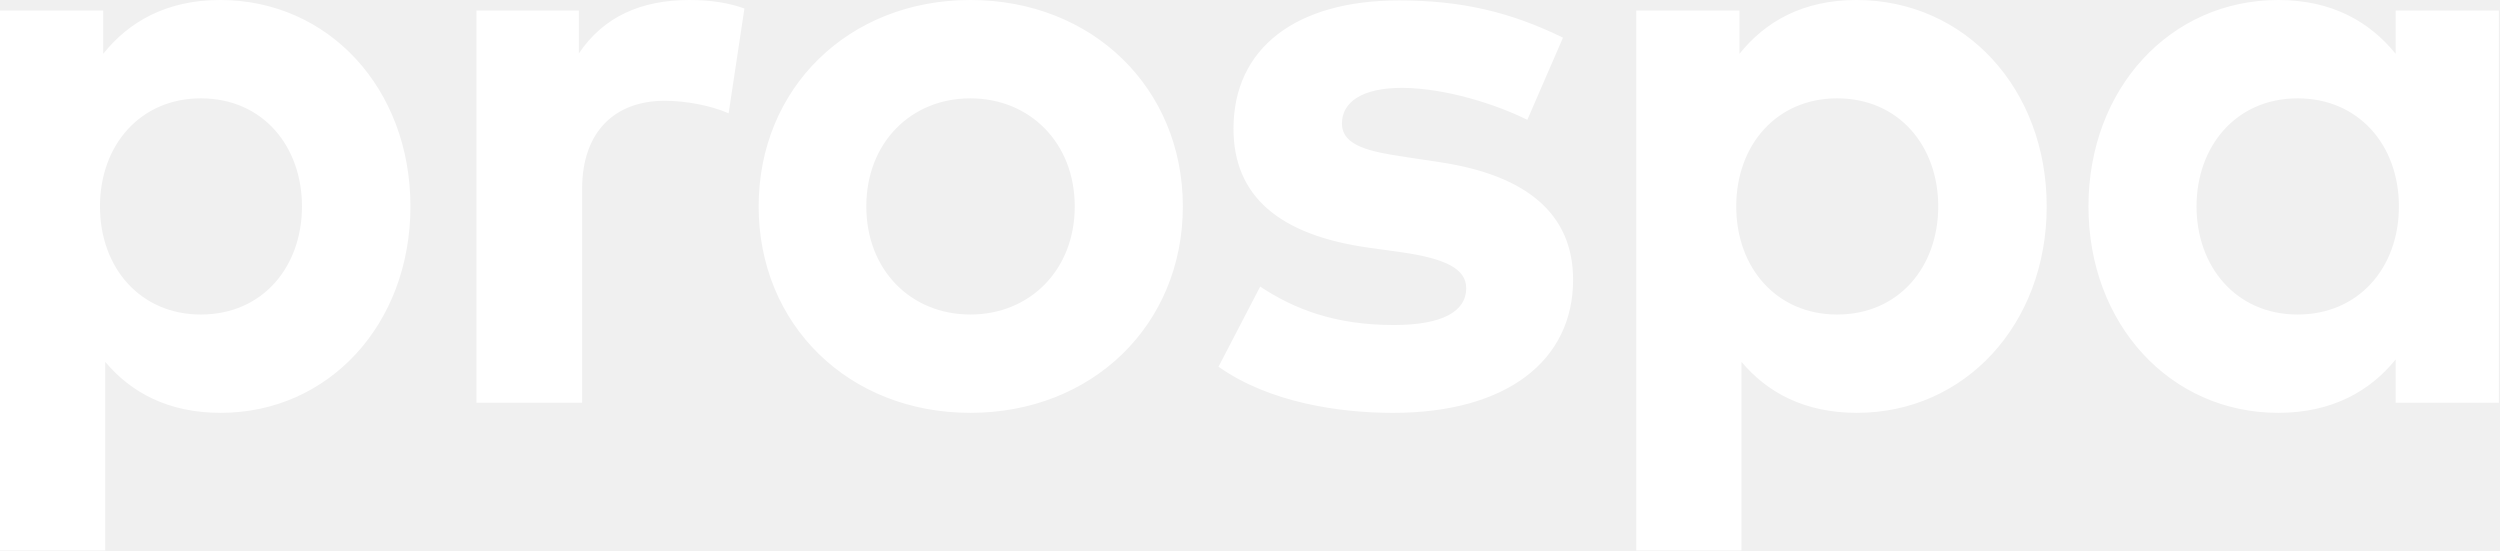
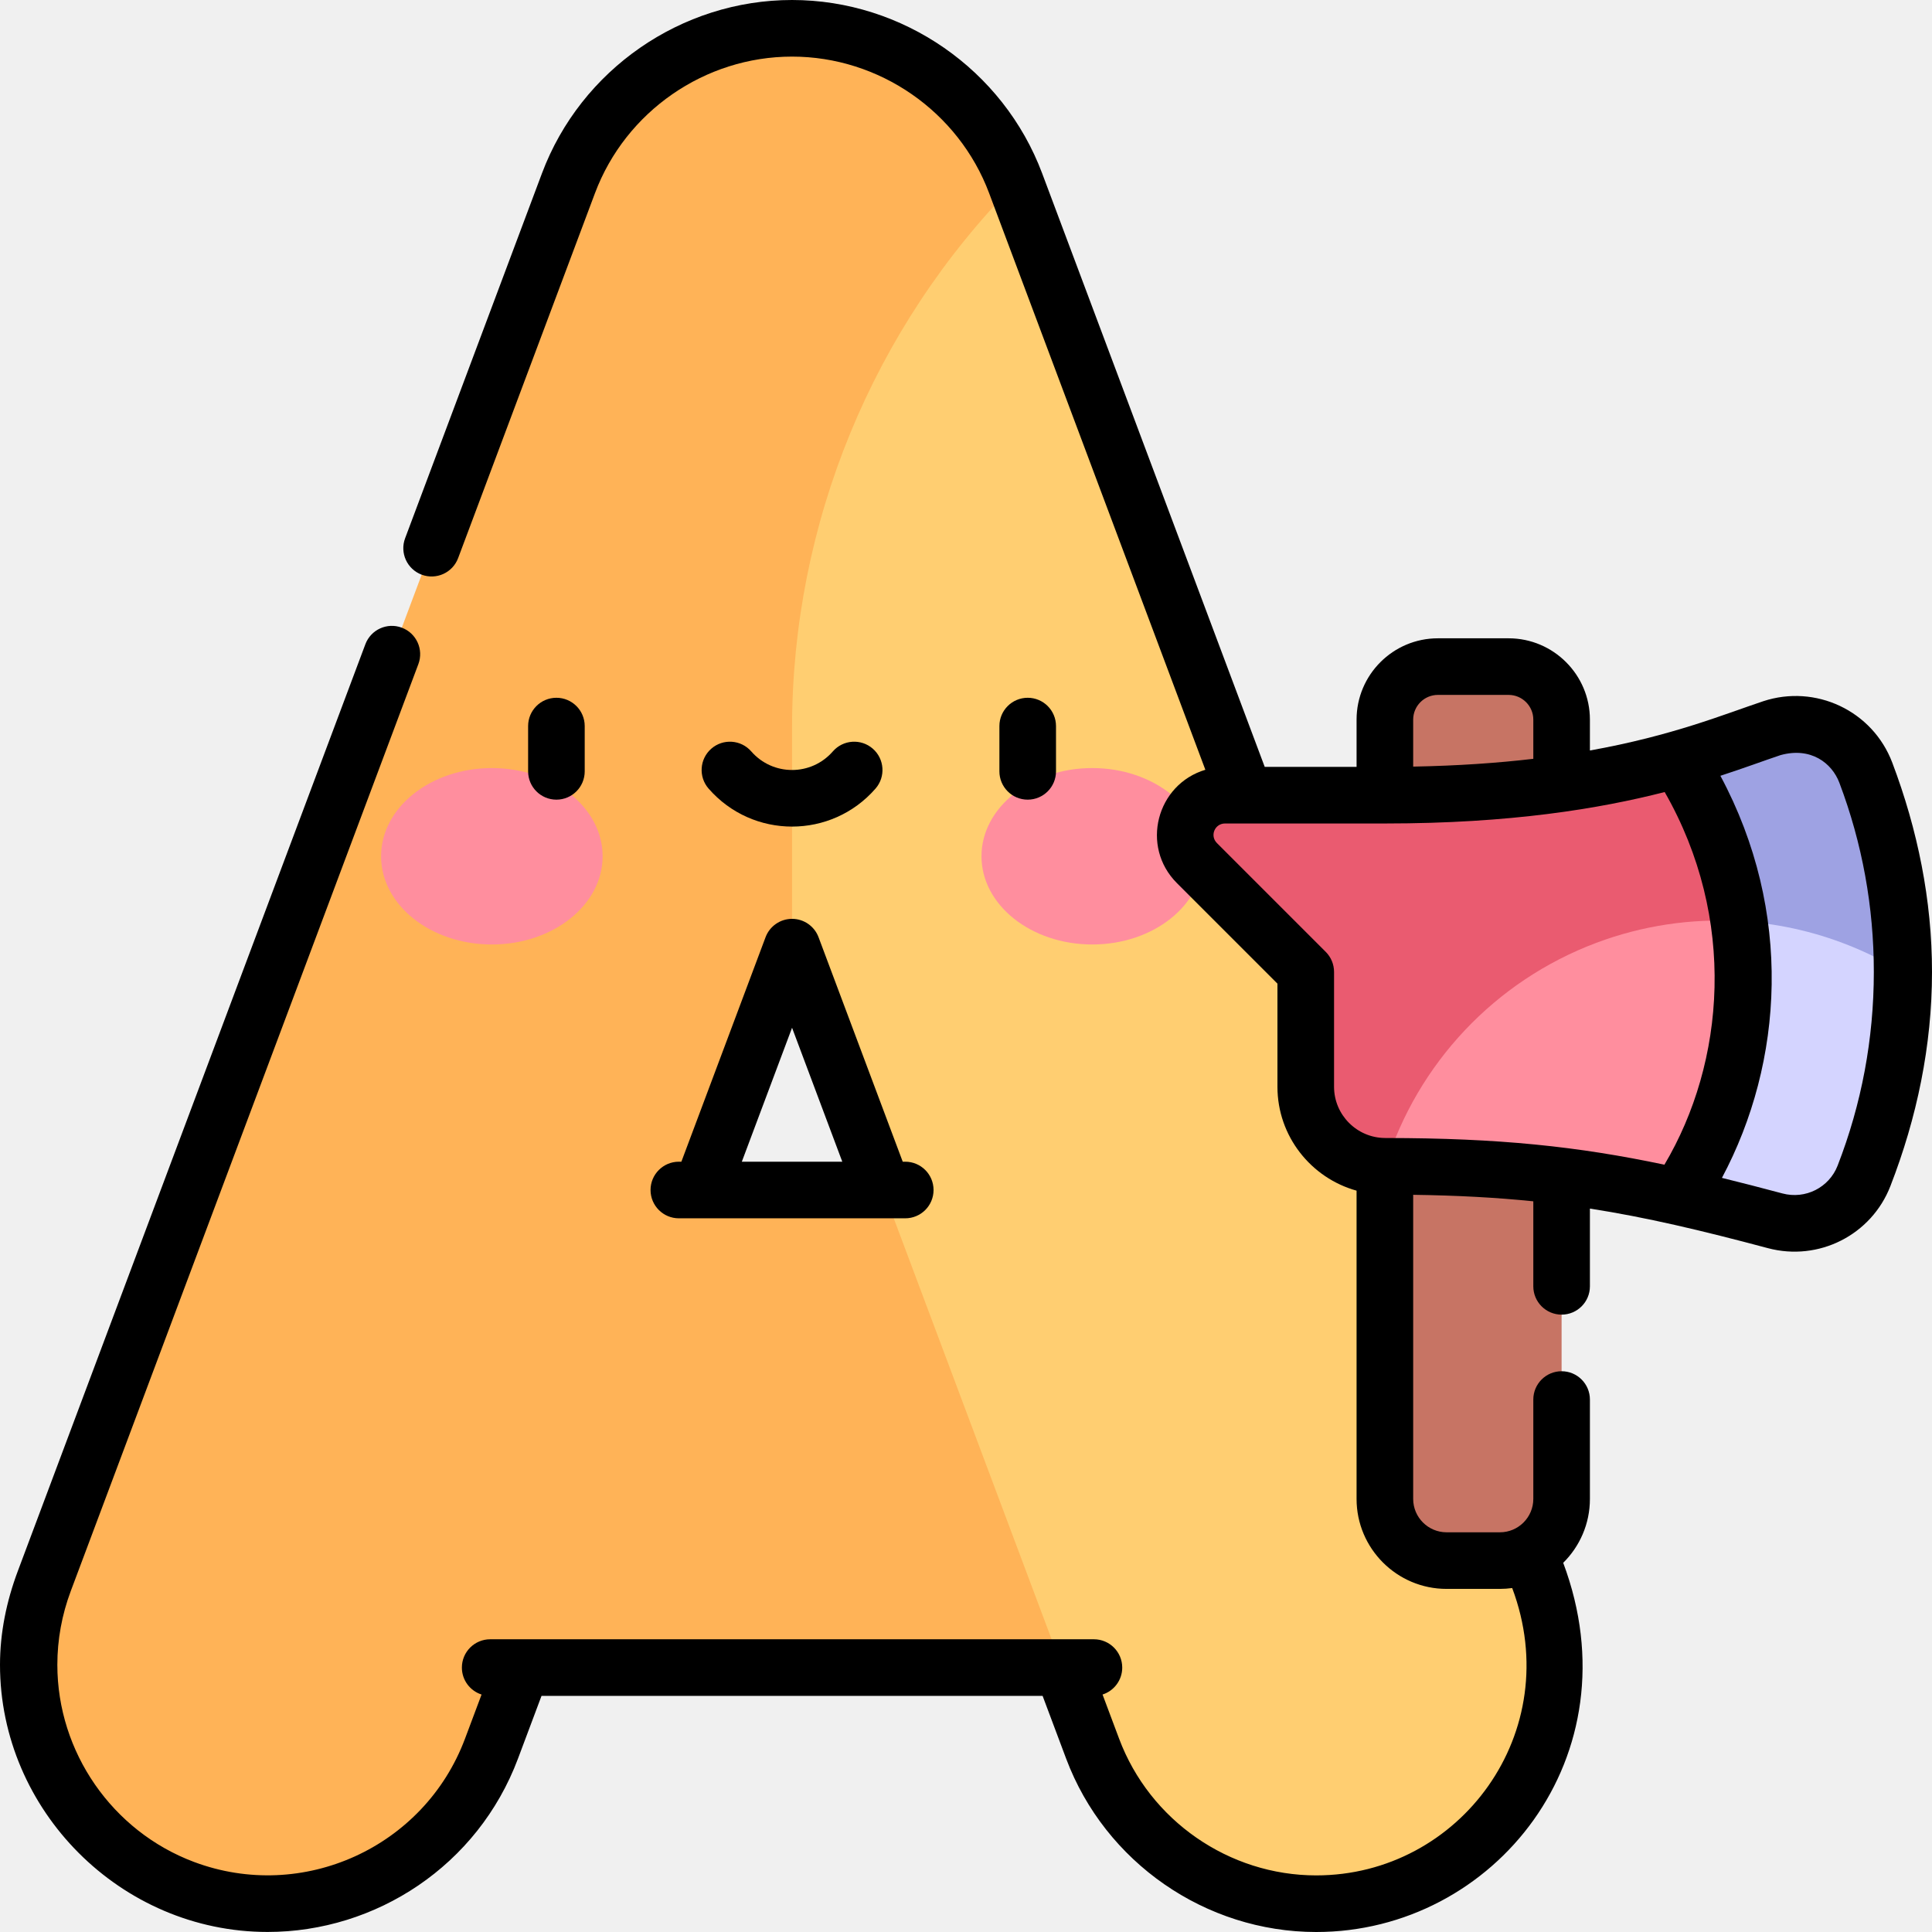
- <svg xmlns="http://www.w3.org/2000/svg" width="109px" height="24px" viewBox="0 0 109 24" version="1.1">
-   <g id="Web" stroke="none" stroke-width="1" fill="none" fill-rule="evenodd">
-     <g id="Group-10" transform="translate(-32, -32)" fill="#FFFFFF">
-       <path d="M41.6,32 C46.331,32 49.895,35.865 49.895,41 C49.895,46.137 46.331,50 41.618,50 C39.324,50 37.7,49.101 36.588,47.777 L36.588,47.777 L36.588,55.999 L32,56 L32,32.459 L36.5,32.459 L36.5,34.347 C37.612,32.953 39.254,32 41.6,32 Z M112.941,32 C117.672,32 121.236,35.865 121.236,41 C121.236,46.137 117.672,50 112.96,50 C110.666,50 109.041,49.101 107.929,47.777 L107.929,47.777 L107.929,55.999 L103.341,55.999 L103.341,32.459 L107.841,32.459 L107.841,34.347 C108.954,32.953 110.595,32 112.941,32 Z M74.307,32 C79.636,32 83.572,35.847 83.572,41 C83.572,46.154 79.636,50 74.307,50 C68.994,50 65.077,46.154 65.077,41 C65.077,35.847 68.994,32 74.307,32 Z M92.998,32.018 C95.734,32.018 97.869,32.529 100.146,33.642 L100.146,33.642 L98.592,37.224 C97.234,36.553 95.063,35.847 93.139,35.83 C91.392,35.83 90.509,36.447 90.509,37.383 C90.509,38.371 91.745,38.618 93.298,38.848 L93.298,38.848 L94.815,39.077 C98.522,39.642 100.587,41.3 100.587,44.195 C100.587,47.724 97.692,50.001 92.733,50.001 C90.404,50.001 87.351,49.56 85.127,47.989 L85.127,47.989 L86.944,44.495 C88.409,45.466 90.192,46.171 92.768,46.171 C94.904,46.171 95.927,45.571 95.927,44.566 C95.927,43.736 95.063,43.277 93.086,42.995 L93.086,42.995 L91.692,42.801 C87.738,42.253 85.78,40.524 85.78,37.612 C85.78,34.1 88.498,32.018 92.998,32.018 Z M131.333,32 C133.681,32 135.321,32.953 136.451,34.347 L136.451,34.347 L136.451,32.459 L140.952,32.459 L140.952,49.56 L136.451,49.56 L136.451,47.671 C135.34,49.048 133.681,50 131.333,50 C126.622,50 123.057,46.137 123.057,41 C123.057,35.865 126.622,32 131.333,32 Z M62.057,32 C63.046,32 63.821,32.141 64.457,32.371 L64.457,32.371 L63.768,36.941 C63.01,36.606 61.916,36.394 60.981,36.394 C58.845,36.394 57.38,37.7 57.38,40.241 L57.38,40.241 L57.38,49.56 L52.775,49.56 L52.775,32.459 L57.239,32.459 L57.239,34.329 C58.316,32.724 59.958,32 62.057,32 Z M40.754,36.288 C38.142,36.288 36.359,38.3 36.359,41 C36.359,43.701 38.142,45.713 40.754,45.713 C43.471,45.713 45.166,43.612 45.166,41 C45.166,38.388 43.471,36.288 40.754,36.288 Z M74.307,36.288 C71.712,36.288 69.771,38.229 69.771,41 C69.771,43.771 71.712,45.713 74.307,45.713 C76.901,45.713 78.859,43.771 78.859,41 C78.859,38.229 76.901,36.288 74.307,36.288 Z M112.095,36.288 C109.483,36.288 107.7,38.3 107.7,41 C107.7,43.701 109.483,45.713 112.095,45.713 C114.813,45.713 116.507,43.612 116.507,41 C116.507,38.388 114.813,36.288 112.095,36.288 Z M132.18,36.288 C129.481,36.288 127.769,38.388 127.769,41 C127.769,43.612 129.481,45.713 132.18,45.713 C134.811,45.713 136.592,43.701 136.592,41 C136.592,38.3 134.811,36.288 132.18,36.288 Z" id="Combined-Shape" />
+ <svg xmlns="http://www.w3.org/2000/svg" id="Capa_1" enable-background="new 0 0 512 512" height="512" viewBox="0 0 512 512" width="512">
+   <g>
+     <g>
+       <path d="m110.885 315.364h198.037v126.561h-198.037z" fill="#ffb357" />
+       <path d="m408.063 418.983-138.909-370.422h-82.338v179.359l23.087 23.087 79.656 212.416c9.527 25.405 33.639 41.08 59.261 41.077 7.381 0 14.892-1.301 22.211-4.045 32.723-12.273 49.303-48.748 37.032-81.472z" fill="#ffce71" />
+       <path d="m269.154 48.561c-9.262-24.698-32.873-41.061-59.252-41.061s-49.99 16.363-59.252 41.061l-138.907 370.423c-12.271 32.723 4.309 69.198 37.032 81.47 32.721 12.268 69.2-4.308 81.472-37.033l79.656-212.416.001.002v-58.121c-.001-54.029 21.287-105.882 59.25-144.325z" fill="#ffb357" />
+     </g>
+     <g fill="#ff8e9e">
+       <ellipse cx="130.346" cy="226.92" rx="29.355" ry="23.377" />
+       <ellipse cx="289.46" cy="226.92" rx="29.355" ry="23.377" />
+     </g>
+     <g>
+       <path d="m399.792 176.657h-18.734c-7.76 0-14.051 6.291-14.051 14.051v206.522c0 4.335 1.722 8.492 4.787 11.557s7.222 4.787 11.557 4.787h14.147c9.021 0 16.344-7.319 16.344-16.344v-206.523c0-7.76-6.29-14.05-14.05-14.05z" fill="#c77464" />
+       <g>
+         <path d="m484.193 237.719 19.892 19.892c-.003 6.681-.437 13.362-1.336 19.997-1.565 11.558-4.482 22.975-8.767 34.005-3.649 9.393-13.816 14.505-23.552 11.909-9.084-2.422-17.077-4.605-25.738-6.499v-35.883-36.543-6.88h39.501z" fill="#d4d4ff" />
+         <path d="m444.692 244.599v-43.36c7.892-2.131 16.631-5.518 24.956-8.293 11.754-3.358 21.427 2.862 24.823 11.847 6.43 17.011 9.622 34.915 9.615 52.819-17.954-11.006-38.906-15.447-59.394-13.013z" fill="#9ea2e3" />
+       </g>
+       <g>
+         <path d="m370.874 309.086h-3.76c-11.64 0-21.076-9.436-21.076-21.076v-30.443l-28.846-28.846c-6.639-6.639-1.937-17.989 7.451-17.989h42.363.107c28.476 0 51.968-2.577 77.578-9.493 8.381 13.196 14.152 27.485 16.311 42.868.617 4.398.955 8.881.955 13.46 0 8.792-.934 17.422-2.837 25.747-2.748 12.018-7.518 23.4-14.429 33.711-22.741-4.973-45.863-7.94-73.817-7.939z" fill="#ff8e9e" />
+         <path d="m423.024 249.866c-26.773 10.059-47.405 31.912-55.91 59.22-11.64 0-21.076-9.436-21.076-21.076v-30.443l-28.846-28.846c-6.639-6.639-1.937-17.989 7.451-17.989h42.363.107c28.476 0 51.968-2.577 77.578-9.493 8.381 13.196 14.152 27.485 16.311 42.868-12.762-.742-25.7 1.146-37.978 5.759z" fill="#ea5b70" />
+       </g>
+     </g>
+     <g>
+       <path d="m154.955 204.417v-12c0-4.142-3.358-7.5-7.5-7.5s-7.5 3.358-7.5 7.5v12c0 4.142 3.358 7.5 7.5 7.5s7.5-3.358 7.5-7.5z" />
+       <path d="m279.852 204.417v-12c0-4.142-3.358-7.5-7.5-7.5s-7.5 3.358-7.5 7.5v12c0 4.142 3.358 7.5 7.5 7.5s7.5-3.358 7.5-7.5z" />
+       <path d="m232.021 208.986c2.721-3.123 2.396-7.86-.727-10.582s-7.86-2.396-10.582.727c-5.727 6.571-15.899 6.564-21.62 0-2.721-3.123-7.459-3.448-10.582-.727s-3.448 7.458-.727 10.582c11.706 13.431 32.547 13.418 44.238 0z" />
+       <path d="m179.902 307.864c-4.142 0-7.5 3.358-7.5 7.5s3.358 7.5 7.5 7.5h60c4.142 0 7.5-3.358 7.5-7.5s-3.358-7.5-7.5-7.5h-.668l-22.31-59.492c-1.098-2.927-3.896-4.867-7.022-4.867s-5.925 1.939-7.022 4.867l-22.309 59.492zm30.001-35.498 13.312 35.498h-26.625z" />
+       <path d="m501.486 202.141c-5.242-13.865-20.401-20.87-34.211-16.31-10.309 3.438-24.004 9.131-45.933 13.058v-8.182c0-11.883-9.668-21.55-21.551-21.55h-18.734c-11.883 0-21.551 9.667-21.551 21.55v12.524h-24.341l-58.99-157.305c-10.3-27.469-36.934-45.926-66.273-45.926s-55.972 18.457-66.274 45.927l-36.267 96.713c-1.455 3.878.511 8.201 4.389 9.656 3.881 1.455 8.202-.513 9.656-4.389l36.267-96.712c8.119-21.65 29.108-36.195 52.229-36.195 23.122 0 44.111 14.545 52.229 36.194l57.301 152.803c-12.936 3.882-17.254 20.317-7.544 30.027l26.648 26.649v27.337c0 13.085 8.89 24.174 20.969 27.528v81.692c0 13.147 10.696 23.844 23.845 23.844h14.146c1.104 0 2.189-.082 3.253-.228 14.34 38.233-13.876 76.154-51.93 76.154-.003 0-.004 0-.006 0-23.118 0-44.109-14.552-52.231-36.21l-4.395-11.721c3.025-.966 5.216-3.798 5.216-7.143 0-4.142-3.358-7.5-7.5-7.5h-160c-4.142 0-7.5 3.358-7.5 7.5 0 3.345 2.191 6.177 5.216 7.143l-4.395 11.719c-10.798 28.796-43.01 43.439-71.812 32.646-.001 0-.003-.001-.004-.002-21.659-8.123-36.211-29.116-36.211-52.239 0-6.675 1.201-13.261 3.568-19.575l92.106-245.621c1.455-3.878-.511-8.201-4.389-9.656-3.88-1.455-8.202.511-9.656 4.389l-92.105 245.621c-3.002 8.004-4.721 16.362-4.721 24.842 0 38.549 31.975 70.793 70.917 70.793 28.669 0 55.709-17.548 66.353-45.931l6.236-16.629h132.796l6.237 16.631c10.304 27.482 36.937 45.943 66.274 45.943h.008c47.18 0 84.65-46.62 65.445-97.836 4.367-4.324 7.077-10.318 7.077-16.934v-26.339c0-4.142-3.357-7.5-7.5-7.5s-7.5 3.358-7.5 7.5v26.339c0 4.876-3.968 8.844-8.845 8.844h-14.146c-4.877 0-8.845-3.967-8.845-8.844v-80.594c11.771.163 22.098.729 31.836 1.723v22.532c0 4.142 3.357 7.5 7.5 7.5s7.5-3.358 7.5-7.5v-20.604c14.934 2.321 29.5 5.774 47.155 10.483 13.482 3.596 27.44-3.479 32.476-16.44 7.033-18.105 11.019-37.187 11.026-56.714.009-19.061-3.805-37.725-10.514-55.475zm-120.428-17.984h18.734c3.612 0 6.551 2.938 6.551 6.55v10.388c-9.302 1.093-19.835 1.842-31.836 2.063v-12.451c0-3.612 2.938-6.55 6.551-6.55zm-27.52 103.853v-30.443c0-1.989-.79-3.897-2.196-5.303l-28.846-28.846c-1.926-1.926-.578-5.186 2.148-5.186h42.47c33.166 0 56.794-3.919 74.043-8.335 19.218 33.547 16.033 71.617-.068 98.76-22.909-4.828-43.792-7.063-73.806-7.071-.084-.003-.166-.005-.238-.005-7.448-.039-13.507-6.126-13.507-13.571zm133.453 20.887c-2.264 5.827-8.553 8.998-14.628 7.378-5.612-1.497-10.918-2.868-16.033-4.124 16.349-30.644 18.929-70.509-.406-106.557 6.464-2.103 11.609-4.033 15.928-5.479 8.019-2.221 13.611 2.065 15.602 7.328 6.065 16.047 9.138 32.925 9.13 50.164-.006 17.666-3.234 34.922-9.593 51.29z" />
    </g>
  </g>
</svg>
